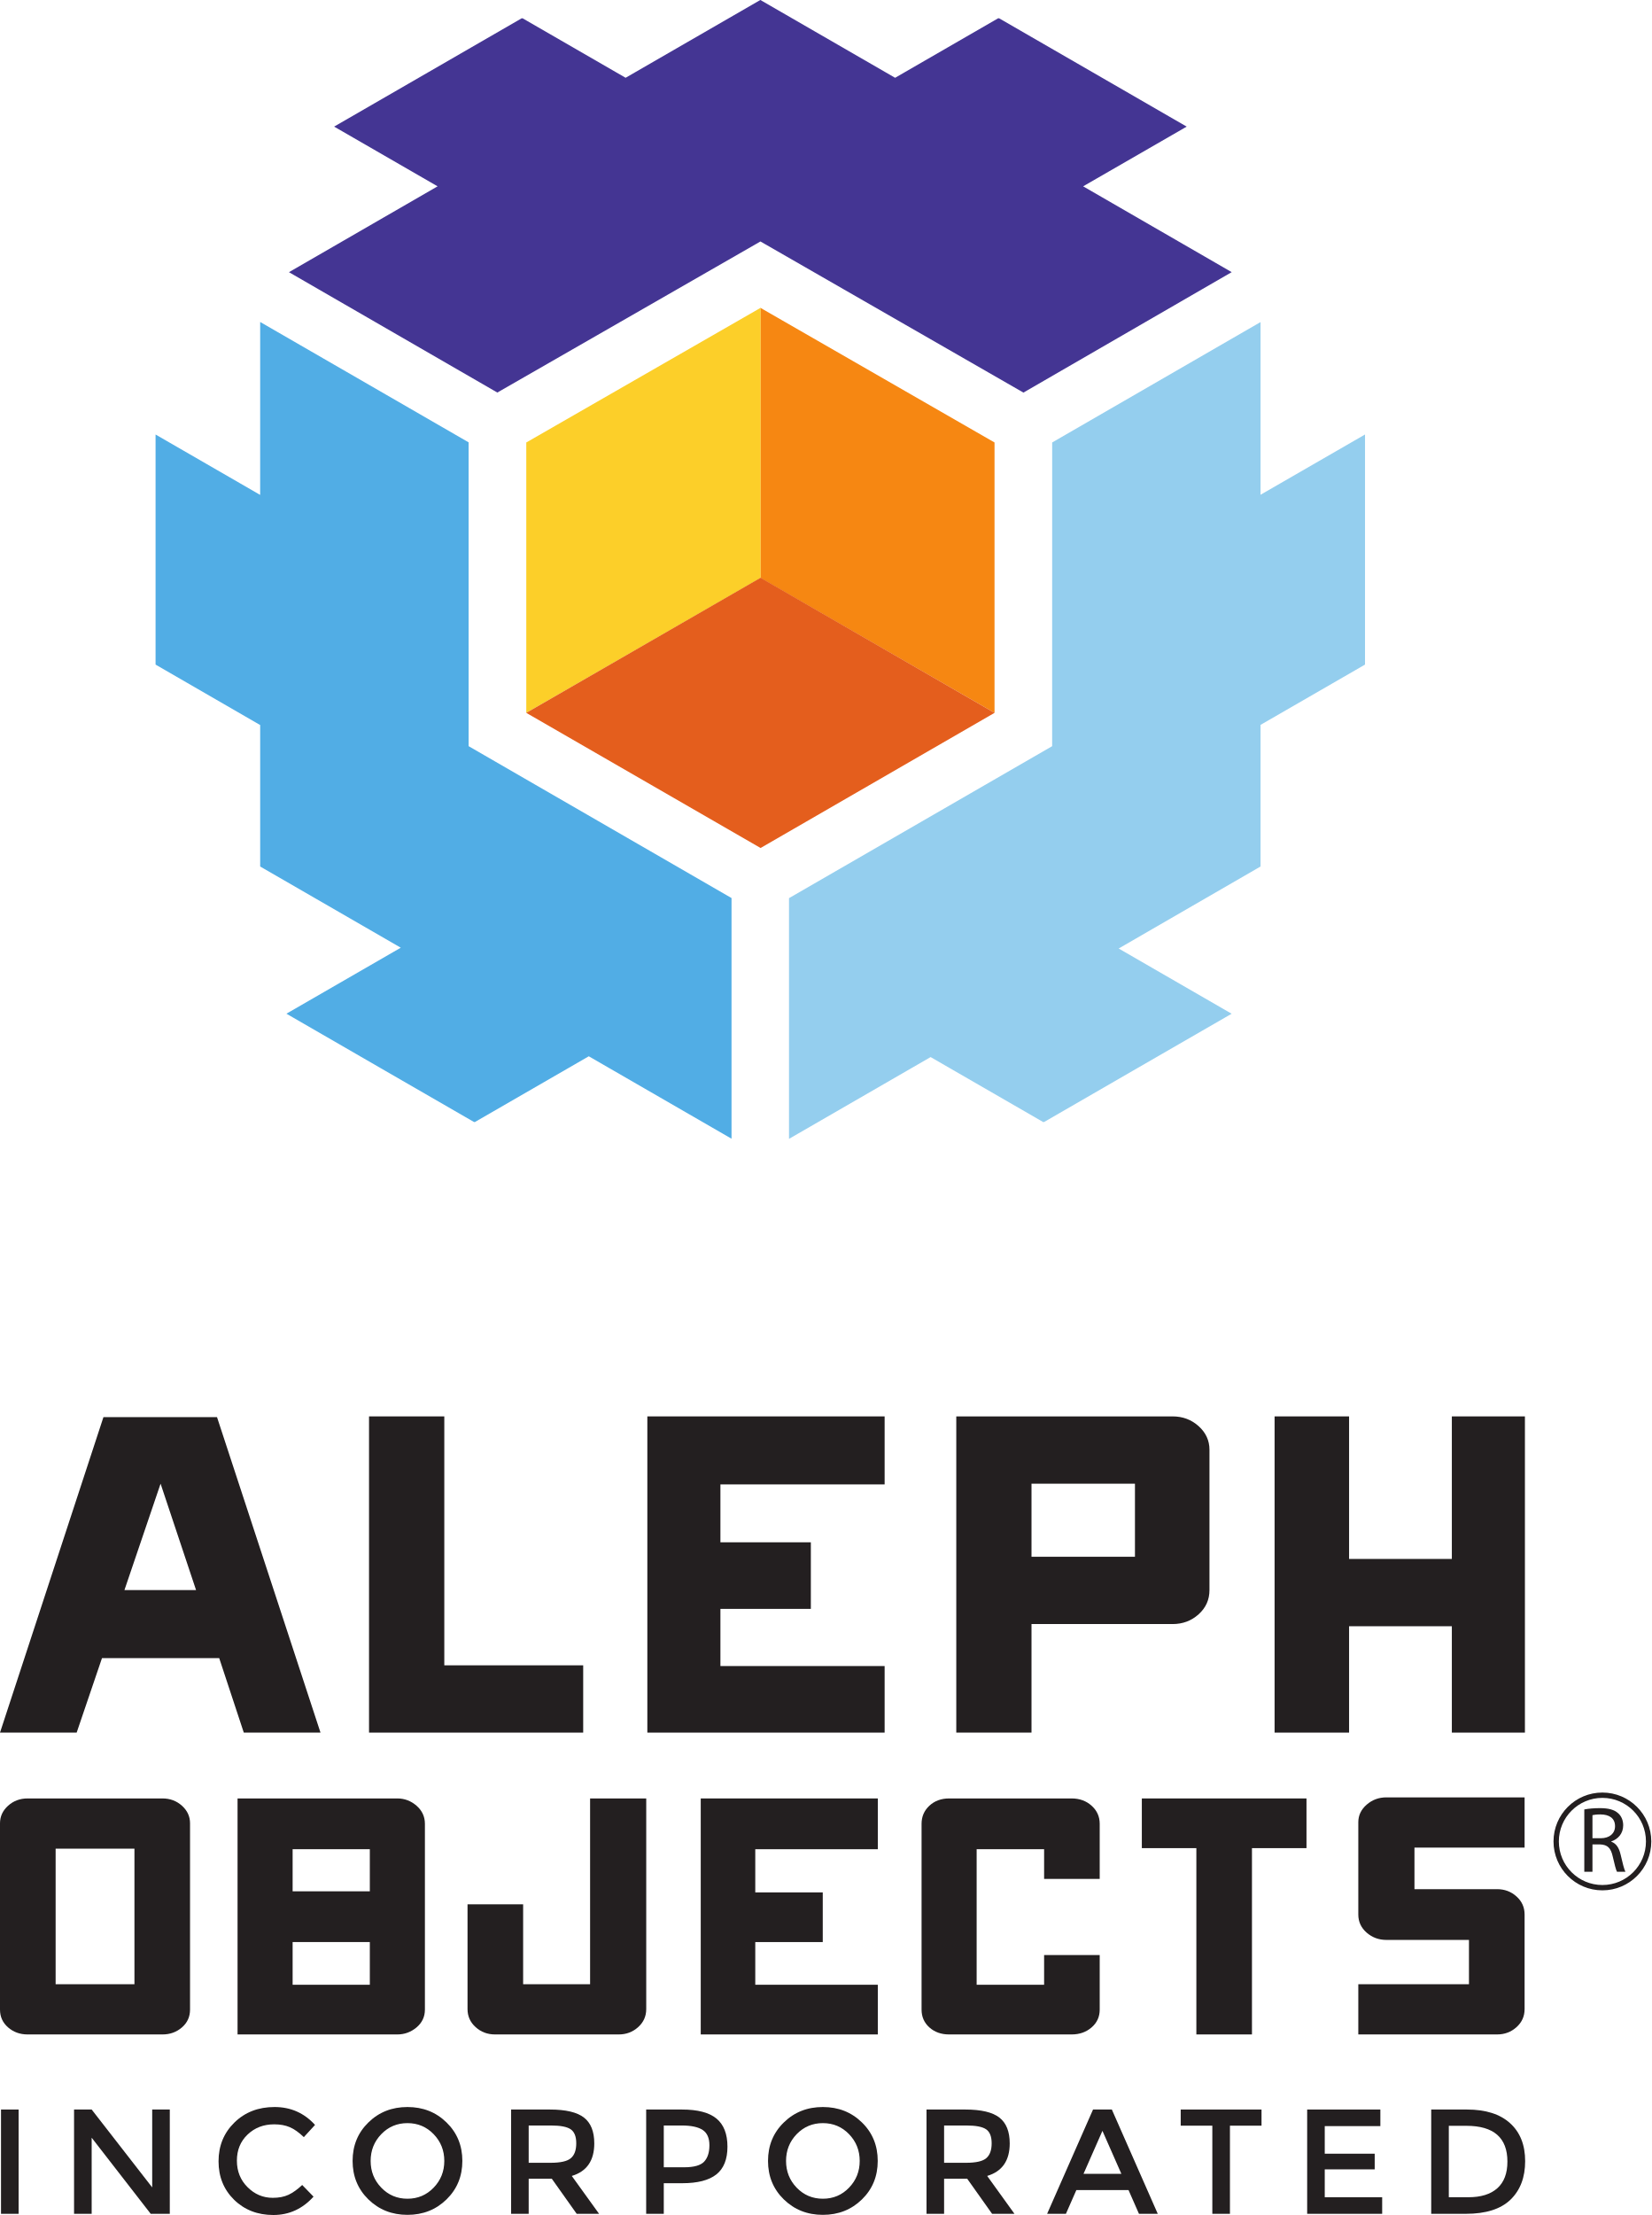
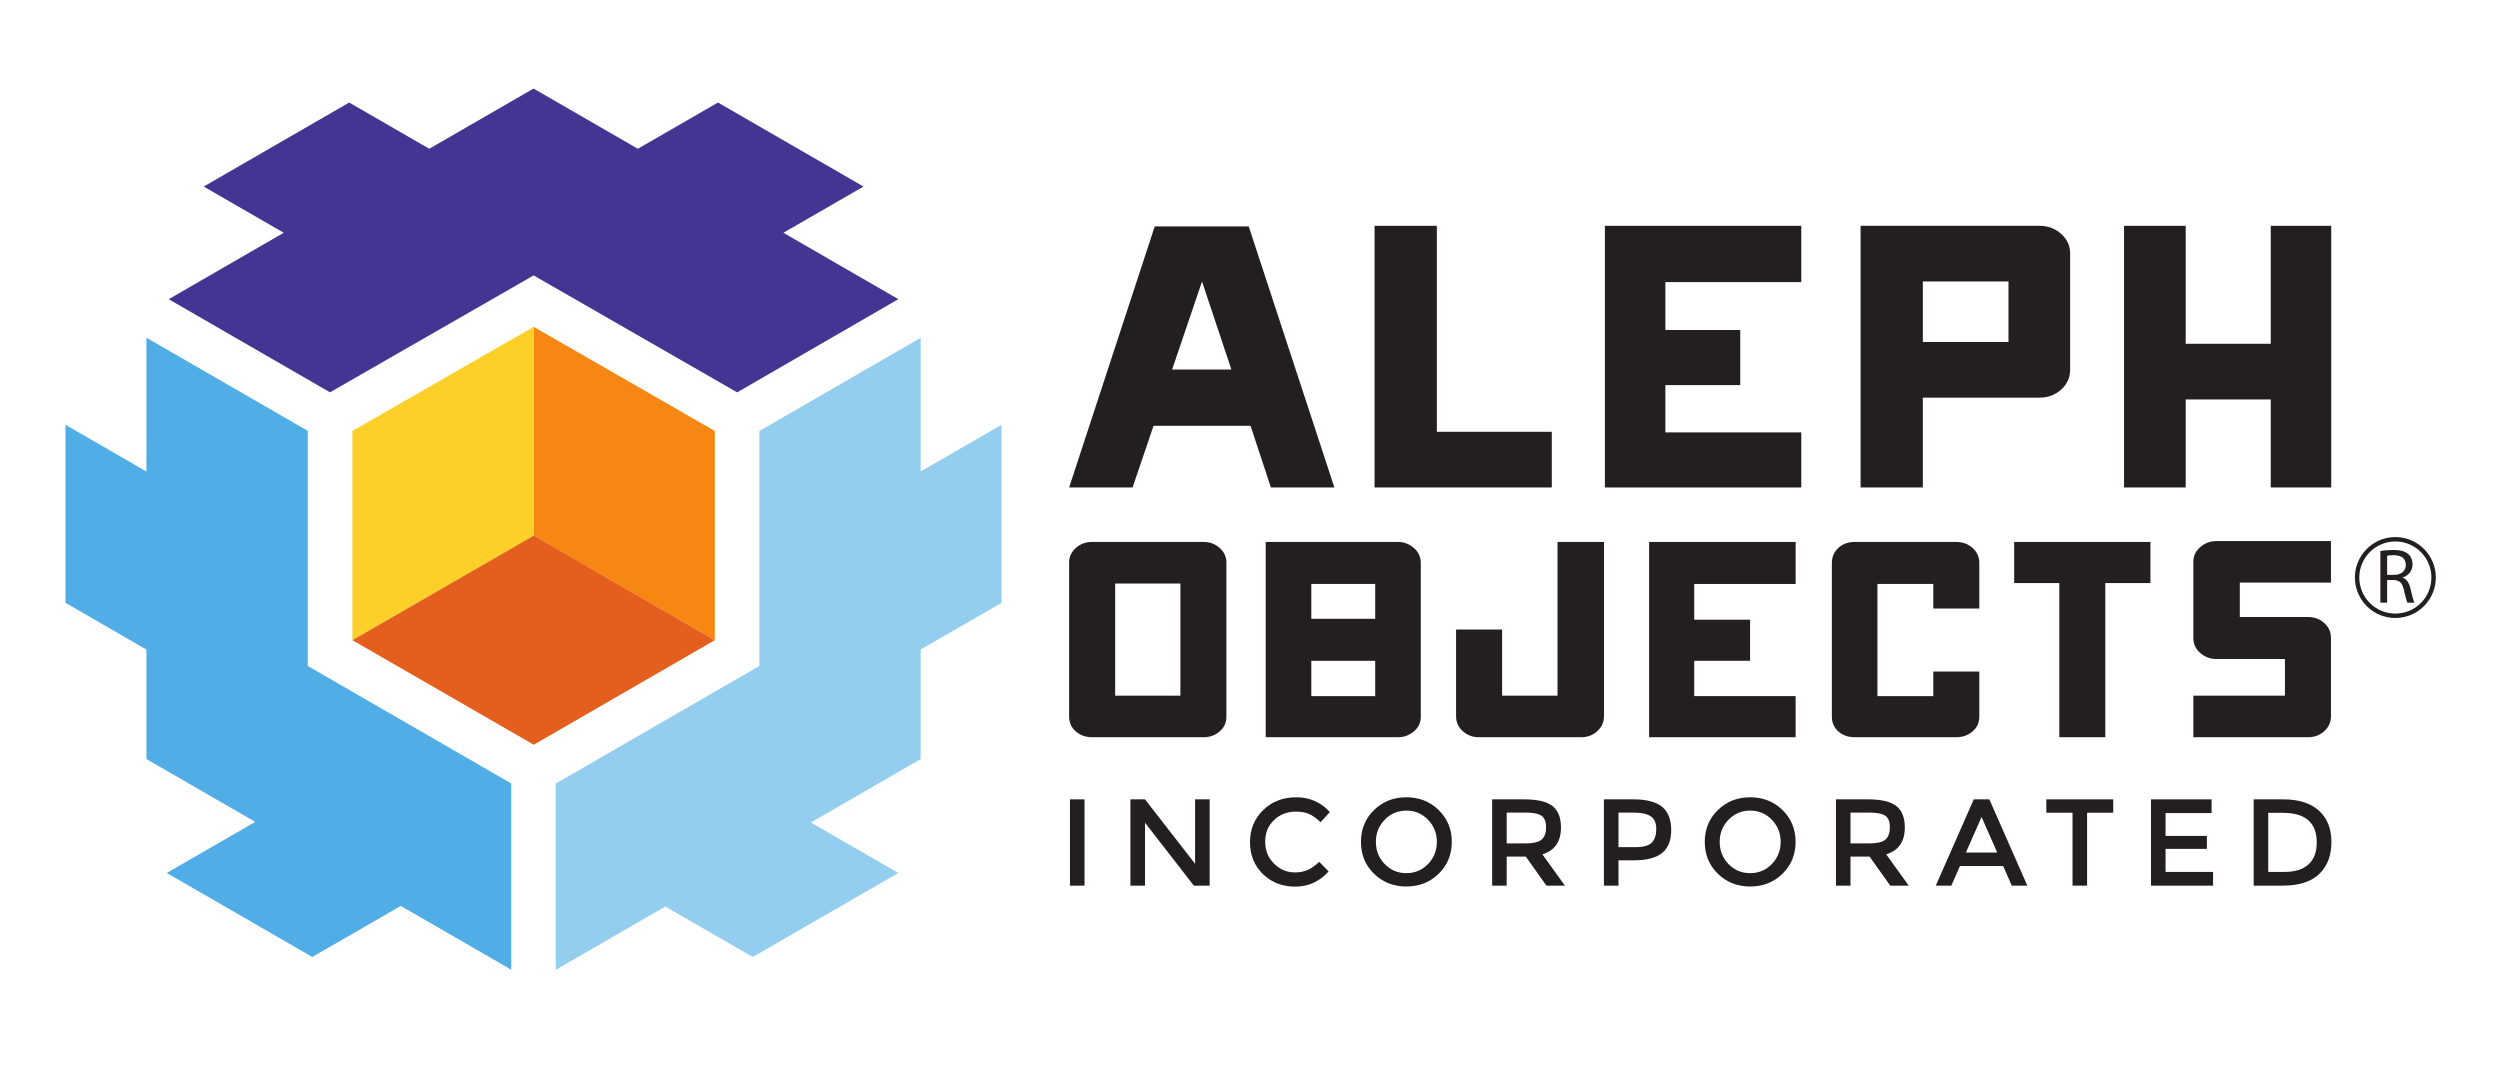
- <svg xmlns="http://www.w3.org/2000/svg" version="1.1" id="svg2" xml:space="preserve" width="370.413" height="496.747" viewBox="0 0 370.413 496.747">
-   <defs id="defs6" />
-   <g id="g10" transform="matrix(1.333333,0,0,-1.333333,0,496.7467)">
-     <g id="g12" transform="scale(0.1)">
-       <path d="M 270.152,1230.07 209.355,1051.11 H 329.844 Z M 410.16,811.359 368.777,936.699 H 171.594 L 128.965,811.359 H 0 L 174.031,1342.03 H 365.094 L 539.199,811.359 H 410.16" style="fill:#231f20;fill-opacity:1;fill-rule:nonzero;stroke:none" id="path14" />
-       <path d="M 747.484,924.539 H 981.152 V 811.359 H 620.855 V 1343.24 H 747.484 V 924.539" style="fill:#231f20;fill-opacity:1;fill-rule:nonzero;stroke:none" id="path16" />
-       <path d="m 1212.02,1228.84 v -97.37 h 152.14 v -111.99 h -152.14 v -96.148 h 276.26 V 811.359 h -399.2 v 531.881 h 399.2 v -114.4 h -276.26" style="fill:#231f20;fill-opacity:1;fill-rule:nonzero;stroke:none" id="path18" />
-       <path d="m 1909.43,1230.07 h -174.05 v -122.95 h 174.05 z m 63.3,113.17 c 17.04,0 31.65,-5.47 43.81,-16.4 12.17,-10.98 18.25,-24.19 18.25,-39.59 v -236.14 c 0,-16.23 -6.08,-29.8 -18.25,-40.74 -12.16,-10.96 -26.77,-16.421 -43.81,-16.421 h -237.35 v -182.59 h -126.55 v 531.881 h 363.9" style="fill:#231f20;fill-opacity:1;fill-rule:nonzero;stroke:none" id="path20" />
-       <path d="M 2565.5,1343.24 V 811.359 h -122.94 v 178.93 h -172.88 v -178.93 h -125.34 v 531.881 h 125.34 v -239.76 h 172.88 v 239.76 h 122.94" style="fill:#231f20;fill-opacity:1;fill-rule:nonzero;stroke:none" id="path22" />
-       <path d="M 93.59,388.199 H 226.188 v 227.93 H 93.59 Z M 273.422,303.691 H 46.352 c -12.762,0 -23.645,3.957 -32.719,11.821 C 4.535,323.398 0,333.391 0,345.5 v 313.371 c 0,11.481 4.535,21.348 13.633,29.551 9.074,8.137 19.957,12.219 32.719,12.219 H 273.422 c 12.691,0 23.574,-4.082 32.668,-12.219 9.09,-8.203 13.629,-18.07 13.629,-29.551 V 345.5 c 0,-12.109 -4.539,-22.102 -13.629,-29.988 -9.094,-7.864 -19.977,-11.821 -32.668,-11.821" style="fill:#231f20;fill-opacity:1;fill-rule:nonzero;stroke:none" id="path24" />
-       <path d="m 622.191,387.281 v 71.778 H 492.305 V 387.281 Z M 492.305,615.23 v -70.832 h 129.886 v 70.832 z m 176.179,85.411 c 12.129,0 22.868,-4.082 32.286,-12.219 9.347,-8.203 14.085,-18.383 14.085,-30.453 V 345.5 c 0,-12.109 -4.738,-22.102 -14.085,-29.988 -9.418,-7.864 -20.157,-11.821 -32.286,-11.821 H 399.656 v 396.95 h 268.828" style="fill:#231f20;fill-opacity:1;fill-rule:nonzero;stroke:none" id="path26" />
-       <path d="M 1087.22,700.641 V 346.41 c 0,-12.109 -4.54,-22.289 -13.66,-30.449 -9.05,-8.172 -19.99,-12.27 -32.68,-12.27 H 832.867 c -12.711,0 -23.609,4.098 -32.652,12.27 -9.106,8.16 -13.649,18.34 -13.649,30.449 v 91.731 84.461 h 93.551 V 388.199 h 112.641 v 312.442 h 94.462" style="fill:#231f20;fill-opacity:1;fill-rule:nonzero;stroke:none" id="path28" />
-       <path d="m 1270.66,615.23 v -72.628 h 113.53 v -83.543 h -113.53 v -71.778 h 206.16 v -83.59 h -297.9 v 396.95 h 297.9 V 615.23 h -206.16" style="fill:#231f20;fill-opacity:1;fill-rule:nonzero;stroke:none" id="path30" />
-       <path d="M 1756.6,565.301 V 615.23 H 1643.1 V 387.281 h 113.5 v 49.949 h 93.54 V 345.5 c 0,-12.109 -4.53,-22.102 -13.66,-29.988 -9.05,-7.864 -20.27,-11.821 -33.56,-11.821 h -206.19 c -13.29,0 -24.37,3.957 -33.16,11.821 -8.77,7.886 -13.14,17.879 -13.14,29.988 v 312.469 c 0,12.07 4.37,22.25 13.14,30.453 8.79,8.137 19.87,12.219 33.16,12.219 h 206.19 c 13.29,0 24.51,-4.082 33.56,-12.219 9.13,-8.203 13.66,-18.383 13.66,-30.453 v -92.668 h -93.54" style="fill:#231f20;fill-opacity:1;fill-rule:nonzero;stroke:none" id="path32" />
-       <path d="m 2198.02,617.059 h -91.74 V 303.691 h -93.54 V 617.059 H 1921 v 83.582 h 277.02 v -83.582" style="fill:#231f20;fill-opacity:1;fill-rule:nonzero;stroke:none" id="path34" />
-       <path d="M 2518.59,303.691 H 2285.2 v 84.508 h 186.17 v 74.481 h -138.95 c -12.72,0 -23.75,4.05 -33.16,12.218 -9.36,8.192 -14.06,18.321 -14.06,30.442 v 155.32 c 0,11.52 4.7,21.391 14.06,29.539 9.41,8.192 20.44,12.242 33.16,12.242 h 232.54 V 618 h -185.29 v -69.949 h 138.92 c 12.78,0 23.68,-4.082 32.74,-12.27 9.12,-8.14 13.63,-18.293 13.63,-30.441 V 346.41 c 0,-12.109 -4.51,-22.289 -13.63,-30.449 -9.06,-8.172 -19.96,-12.27 -32.74,-12.27" style="fill:#231f20;fill-opacity:1;fill-rule:nonzero;stroke:none" id="path36" />
-       <path d="M 1.699,177.398 H 31.309 V 1.988 H 1.699 V 177.398" style="fill:#231f20;fill-opacity:1;fill-rule:nonzero;stroke:none" id="path38" />
-       <path d="M 256.051,177.398 H 285.66 V 1.988 H 253.535 L 154.219,130 V 1.988 H 124.59 V 177.398 h 29.629 L 256.051,46.43 V 177.398" style="fill:#231f20;fill-opacity:1;fill-rule:nonzero;stroke:none" id="path40" />
-       <path d="m 459.004,28.891 c 10.18,0 18.984,1.699 26.34,5.09 7.355,3.48 15.043,8.941 23.086,16.5 L 527.48,30.879 C 508.918,10.309 486.379,0 459.895,0 c -26.528,0 -48.524,8.539 -66.024,25.59 -17.426,17.121 -26.195,38.648 -26.195,64.719 0,26.101 8.918,47.832 26.738,65.261 17.789,17.379 40.277,26.051 67.445,26.051 27.207,0 49.914,-10.012 68.137,-30.101 l -18.84,-20.54 c -8.367,8.02 -16.23,13.61 -23.715,16.77 -7.414,3.191 -16.164,4.75 -26.156,4.75 -17.754,0 -32.652,-5.68 -44.676,-17.109 -12.074,-11.481 -18.054,-26.11 -18.054,-43.942 0,-17.84 5.925,-32.699 17.914,-44.621 11.929,-11.988 26.136,-17.938 42.535,-17.938" style="fill:#231f20;fill-opacity:1;fill-rule:nonzero;stroke:none" id="path42" />
-       <path d="m 729.516,136 c -11.934,12.332 -26.61,18.531 -44.02,18.531 -17.371,0 -32.066,-6.199 -43.996,-18.531 -11.953,-12.391 -17.937,-27.391 -17.937,-45.039 0,-17.691 5.984,-32.641 17.937,-45.02 11.93,-12.383 26.625,-18.57 43.996,-18.57 17.41,0 32.086,6.188 44.02,18.57 11.968,12.379 17.968,27.328 17.968,45.02 0,17.648 -6,32.648 -17.968,45.039 z M 751.227,26.211 C 733.512,8.941 711.582,0.25 685.496,0.25 c -26.066,0 -47.996,8.691 -65.711,25.961 -17.734,17.348 -26.57,38.91 -26.57,64.75 0,25.82 8.836,47.43 26.57,64.699 17.715,17.352 39.645,25.961 65.711,25.961 26.086,0 48.016,-8.609 65.731,-25.961 17.734,-17.269 26.628,-38.879 26.628,-64.699 0,-25.84 -8.894,-47.402 -26.628,-64.75" style="fill:#231f20;fill-opacity:1;fill-rule:nonzero;stroke:none" id="path44" />
-       <path d="m 960.422,95.602 c 6.055,5.16 9.055,13.5 9.055,24.968 0,11.442 -3.11,19.289 -9.289,23.551 -6.204,4.258 -17.215,6.418 -33.102,6.418 H 889.449 V 87.82 h 36.895 c 16.683,0 28.09,2.57 34.078,7.781 z m 39.387,24.847 c 0,-28.961 -12.598,-47.199 -37.852,-54.75 L 1007.89,1.988 H 970.219 L 928.352,61 H 889.449 V 1.988 H 859.895 V 177.398 h 65.164 c 26.773,0 45.937,-4.539 57.468,-13.589 11.536,-9 17.282,-23.489 17.282,-43.36" style="fill:#231f20;fill-opacity:1;fill-rule:nonzero;stroke:none" id="path46" />
-       <path d="m 1184.61,89.691 c 5.88,6.289 8.9,15.469 8.9,27.598 0,12.141 -3.8,20.699 -11.3,25.711 -7.5,4.988 -19.3,7.539 -35.37,7.539 h -30.11 V 80.269 h 34.37 c 16.38,0 27.53,3.152 33.51,9.422 z m 20.94,72.379 c 12.18,-10.191 18.31,-25.89 18.31,-47.148 0,-21.262 -6.23,-36.832 -18.71,-46.703 -12.44,-9.82 -31.58,-14.758 -57.32,-14.758 h -31.1 V 1.988 H 1087.1 V 177.398 h 60.24 c 26.63,0 45.97,-5.128 58.21,-15.328" style="fill:#231f20;fill-opacity:1;fill-rule:nonzero;stroke:none" id="path48" />
-       <path d="m 1428.39,136 c -11.93,12.332 -26.59,18.531 -44,18.531 -17.39,0 -32.09,-6.199 -44.06,-18.531 -11.93,-12.391 -17.89,-27.391 -17.89,-45.039 0,-17.691 5.96,-32.641 17.89,-45.02 11.97,-12.383 26.67,-18.57 44.06,-18.57 17.41,0 32.07,6.188 44,18.57 11.95,12.379 17.96,27.328 17.96,45.02 0,17.648 -6.01,32.648 -17.96,45.039 z M 1450.12,26.211 C 1432.38,8.941 1410.47,0.25 1384.39,0.25 c -26.11,0 -47.99,8.691 -65.7,25.961 -17.75,17.348 -26.59,38.91 -26.59,64.75 0,25.82 8.84,47.43 26.59,64.699 17.71,17.352 39.59,25.961 65.7,25.961 26.08,0 47.99,-8.609 65.73,-25.961 17.75,-17.269 26.56,-38.879 26.56,-64.699 0,-25.84 -8.81,-47.402 -26.56,-64.75" style="fill:#231f20;fill-opacity:1;fill-rule:nonzero;stroke:none" id="path50" />
-       <path d="m 1659.3,95.602 c 6.07,5.16 9.05,13.5 9.05,24.968 0,11.442 -3.1,19.289 -9.29,23.551 -6.19,4.258 -17.2,6.418 -33.1,6.418 h -37.62 V 87.82 h 36.87 c 16.72,0 28.12,2.57 34.09,7.781 z m 39.44,24.847 c 0,-28.961 -12.64,-47.199 -37.91,-54.75 l 45.9,-63.711 h -37.64 L 1627.21,61 h -38.87 V 1.988 h -29.59 V 177.398 h 65.2 c 26.77,0 45.91,-4.539 57.48,-13.589 11.49,-9 17.31,-23.489 17.31,-43.36" style="fill:#231f20;fill-opacity:1;fill-rule:nonzero;stroke:none" id="path52" />
-       <path d="m 1886.58,69.238 -31.85,72.313 -31.84,-72.313 z M 1810.84,41.918 1793.28,1.988 h -31.62 l 77.25,175.41 h 31.64 L 1947.81,1.988 h -31.64 L 1898.62,41.918 h -87.78" style="fill:#231f20;fill-opacity:1;fill-rule:nonzero;stroke:none" id="path54" />
-       <path d="M 2069.24,150.238 V 1.988 h -29.63 V 150.238 h -53.2 v 27.16 h 135.95 v -27.16 h -53.12" style="fill:#231f20;fill-opacity:1;fill-rule:nonzero;stroke:none" id="path56" />
-       <path d="m 2322.3,177.398 v -27.886 h -93.57 v -46.403 h 84.04 V 76.762 h -84.04 V 29.879 h 96.61 V 1.988 H 2199.16 V 177.398 h 123.14" style="fill:#231f20;fill-opacity:1;fill-rule:nonzero;stroke:none" id="path58" />
-       <path d="m 2536.05,89.82 c 0,40.18 -23.03,60.192 -69,60.192 h -29.59 V 29.879 h 32.84 c 21.3,0 37.53,5.051 48.83,15.18 11.28,10.121 16.92,25.02 16.92,44.762 z m 4.48,64.598 c 16.91,-15.309 25.37,-36.59 25.37,-63.848 0,-27.281 -8.22,-48.809 -24.57,-64.711 C 2524.91,9.961 2499.8,1.988 2466.07,1.988 h -58.21 V 177.398 h 60.17 c 31.43,0 55.62,-7.679 72.5,-22.98" style="fill:#231f20;fill-opacity:1;fill-rule:nonzero;stroke:none" id="path60" />
-       <path d="m 1279.33,2753.55 393.85,-226.96 v 454.77 l -393.85,226.47 v -0.02 -454.26" style="fill:#f68712;fill-opacity:1;fill-rule:nonzero;stroke:none" id="path62" />
-       <path d="M 1279.58,2753.55 885.414,2526.59 v 454.77 l 394.166,226.47 v -0.02 -454.26" style="fill:#fccf29;fill-opacity:1;fill-rule:nonzero;stroke:none" id="path64" />
-       <path d="m 1673.18,2526.58 -393.6,227.25 -394.166,-227.25 394.166,-227.3 393.6,227.3" style="fill:#e45e1d;fill-opacity:1;fill-rule:nonzero;stroke:none" id="path66" />
-       <path d="m 836.715,3065.34 435.565,250.05 7.08,4.06 7.01,-4.02 435.44,-250.16 301.15,174.14 49.23,28.44 -249.94,144.35 174.22,100.43 -157.8,91.12 -157.81,91.09 -0.39,-0.25 -0.78,0.5 -173.77,-100.33 -226.71,130.88 -226.69,-130.85 -173.649,100.23 -0.812,-0.47 -0.379,0.29 -157.782,-91.11 -157.781,-91.08 174.071,-100.45 -250.067,-144.41 145.363,-83.94 205.231,-118.51" style="fill:#443593;fill-opacity:1;fill-rule:nonzero;stroke:none" id="path68" />
-       <path d="m 1230.71,2215.09 -442.315,255.46 -0.016,511.05 -205.254,118.51 -145.414,83.93 -0.035,-290.86 -175.946,101.57 v -387 l 175.981,-101.66 0.019,-237.96 236.524,-136.55 -192.379,-111 157.758,-91.12 157.84,-91.07 0.304,0.27 0.797,-0.53 191.985,110.81 240.151,-138.63 v 155 249.78" style="fill:#51ade5;fill-opacity:1;fill-rule:nonzero;stroke:none" id="path70" />
-       <path d="m 1770.16,2981.37 -0.05,-510.84 -442.69,-255.59 v -404.88 l 238.23,137.56 189.7,-109.47 0.8,0.44 0.41,-0.21 157.74,91.1 157.79,91.03 -190.06,109.71 238.67,137.94 v 238.19 l 175.78,101.42 0.02,387.02 -175.8,-101.38 v 290.44 l -49.29,-28.44 -301.25,-174.04" style="fill:#94ceee;fill-opacity:1;fill-rule:nonzero;stroke:none" id="path72" />
-       <path d="m 2679.13,633.719 h 14.02 c 14.66,0 23.97,8.051 23.97,20.203 0,13.707 -9.92,19.687 -24.43,19.848 -6.64,0 -11.35,-0.629 -13.56,-1.25 z m -13.73,48.402 c 6.94,1.43 16.88,2.219 26.33,2.219 14.67,0 24.12,-2.692 30.73,-8.68 5.38,-4.73 8.37,-11.988 8.37,-20.18 0,-14.05 -8.82,-23.339 -20.01,-27.121 v -0.488 c 8.17,-2.832 13.07,-10.383 15.62,-21.43 3.45,-14.82 5.96,-25.062 8.17,-29.171 h -14.18 c -1.73,2.992 -4.09,12.14 -7.11,25.39 -3.14,14.649 -8.82,20.168 -21.28,20.66 h -12.91 v -46.05 h -13.73 v 104.851" style="fill:#231f20;fill-opacity:1;fill-rule:nonzero;stroke:none" id="path74" />
-       <path d="m 2773.61,628.32 c 0,-42.961 -34.81,-77.769 -77.75,-77.769 -42.94,0 -77.76,34.808 -77.76,77.769 0,42.942 34.82,77.758 77.76,77.758 42.94,0 77.75,-34.816 77.75,-77.758 z" style="fill:none;stroke:#231f20;stroke-width:8.972;stroke-linecap:butt;stroke-linejoin:miter;stroke-miterlimit:10;stroke-dasharray:none;stroke-opacity:1" id="path76" />
+ <svg xmlns="http://www.w3.org/2000/svg" id="svg2" version="1.1" xml:space="preserve" width="650" height="280" viewBox="0 0 650 280">
+   <defs id="defs6">
+     <clipPath clipPathUnits="userSpaceOnUse" id="clipPath28">
+       <path d="M 0,543 612,543 612,0 0,0 0,543 Z" id="path30" />
+     </clipPath>
+     <clipPath clipPathUnits="userSpaceOnUse" id="clipPath136">
+       <path d="M 0,543 612,543 612,0 0,0 0,543 Z" id="path138" />
+     </clipPath>
+   </defs>
+   <g id="g10" transform="matrix(1.25,0,0,-1.25,-221.9062,343.1416)">
+     <g id="g12" transform="matrix(1.023264,0,0,1.023264,427.5458,215.9628)">
+       <path d="m 0,0 -6.08,-17.896 12.049,0 L 0,0 Z m 14.001,-41.871 -4.138,12.534 -19.719,0 -4.263,-12.534 -12.896,0 17.403,53.067 19.106,0 17.411,-53.067 -12.904,0 z" style="fill:#231f20;fill-opacity:1;fill-rule:nonzero;stroke:none" id="path14" />
+     </g>
+     <g id="g16" transform="matrix(1.023264,0,0,1.023264,476.3897,184.6993)">
+       <path d="m 0,0 23.367,0 0,-11.318 -36.03,0 0,53.188 L 0,41.87 0,0 Z" style="fill:#231f20;fill-opacity:1;fill-rule:nonzero;stroke:none" id="path18" />
+     </g>
+     <g id="g20" transform="matrix(1.023264,0,0,1.023264,523.924,215.8369)">
+       <path d="m 0,0 0,-9.737 15.214,0 0,-11.199 -15.214,0 0,-9.615 27.626,0 0,-11.197 -39.92,0 0,53.188 39.92,0 L 27.626,0 0,0 Z" style="fill:#231f20;fill-opacity:1;fill-rule:nonzero;stroke:none" id="path22" />
+     </g>
+     <g id="g24" transform="matrix(1.023264,0,0,1.023264,218.2468,38.40545)">
+       <g id="g26" clip-path="url(#clipPath28)">
+         <path d="m 368.469,173.521 -17.405,0 0,-12.295 17.405,0 0,12.295 z m 6.33,11.317 c 1.703,0 3.164,-0.547 4.381,-1.641 1.216,-1.097 1.824,-2.419 1.824,-3.959 l 0,-23.613 c 0,-1.623 -0.608,-2.98 -1.824,-4.074 -1.217,-1.096 -2.678,-1.643 -4.381,-1.643 l -23.736,0 0,-18.259 -12.655,0 0,53.189 36.391,0 z" style="fill:#231f20;fill-opacity:1;fill-rule:nonzero;stroke:none" id="path32" />
+         <g id="g34" transform="translate(434.0752,184.8379)">
+           <path d="m 0,0 0,-53.188 -12.294,0 0,17.893 -17.288,0 0,-17.893 -12.534,0 0,53.188 12.534,0 0,-23.977 17.288,0 0,23.977 L 0,0 Z" style="fill:#231f20;fill-opacity:1;fill-rule:nonzero;stroke:none" id="path36" />
+         </g>
+         <path d="m 186.884,89.334 13.26,0 0,22.793 -13.26,0 0,-22.793 z m 17.984,-8.451 -22.707,0 c -1.277,0 -2.365,0.395 -3.272,1.181 -0.91,0.79 -1.364,1.789 -1.364,2.999 l 0,31.337 c 0,1.149 0.454,2.136 1.364,2.955 0.907,0.815 1.995,1.223 3.272,1.223 l 22.707,0 c 1.269,0 2.357,-0.408 3.266,-1.223 0.909,-0.819 1.363,-1.806 1.363,-2.955 l 0,-31.337 c 0,-1.21 -0.454,-2.209 -1.363,-2.999 -0.909,-0.786 -1.997,-1.181 -3.266,-1.181" style="fill:#231f20;fill-opacity:1;fill-rule:nonzero;stroke:none" id="path38" />
+         <path d="m 239.745,96.42 -12.989,0 0,-7.179 12.989,0 0,7.179 z m -12.989,8.534 12.989,0 0,7.083 -12.989,0 0,-7.083 z m 17.618,15.624 c 1.213,0 2.287,-0.408 3.229,-1.223 0.934,-0.819 1.408,-1.837 1.408,-3.044 l 0,-31.248 c 0,-1.21 -0.474,-2.209 -1.408,-2.999 -0.942,-0.786 -2.016,-1.181 -3.229,-1.181 l -26.883,0 0,39.695 26.883,0 z" style="fill:#231f20;fill-opacity:1;fill-rule:nonzero;stroke:none" id="path40" />
+         <g id="g42" transform="translate(286.2471,120.5781)">
+           <path d="m 0,0 0,-35.424 c 0,-1.211 -0.454,-2.228 -1.365,-3.045 -0.906,-0.816 -1.999,-1.226 -3.268,-1.226 l -20.802,0 c -1.271,0 -2.361,0.41 -3.265,1.226 -0.911,0.817 -1.365,1.834 -1.365,3.045 l 0,9.174 0,8.445 9.355,0 0,-13.439 11.264,0 L -9.446,0 0,0 Z" style="fill:#231f20;fill-opacity:1;fill-rule:nonzero;stroke:none" id="path44" />
+         </g>
+         <g id="g46" transform="translate(304.5918,112.0371)">
+           <path d="m 0,0 0,-7.264 11.353,0 0,-8.353 -11.353,0 0,-7.179 20.615,0 0,-8.358 -29.789,0 0,39.695 29.789,0 L 20.615,0 0,0 Z" style="fill:#231f20;fill-opacity:1;fill-rule:nonzero;stroke:none" id="path48" />
+         </g>
+         <g id="g50" transform="translate(353.1855,107.0439)">
+           <path d="m 0,0 0,4.993 -11.351,0 0,-22.796 11.351,0 0,4.995 9.354,0 0,-9.172 c 0,-1.211 -0.454,-2.21 -1.366,-2.999 -0.905,-0.787 -2.027,-1.182 -3.356,-1.182 l -20.619,0 c -1.329,0 -2.437,0.395 -3.316,1.182 -0.877,0.789 -1.314,1.788 -1.314,2.999 l 0,31.247 c 0,1.207 0.437,2.225 1.314,3.045 0.879,0.814 1.987,1.222 3.316,1.222 l 20.619,0 c 1.329,0 2.451,-0.408 3.356,-1.222 C 8.9,11.492 9.354,10.474 9.354,9.267 L 9.354,0 0,0 Z" style="fill:#231f20;fill-opacity:1;fill-rule:nonzero;stroke:none" id="path52" />
+         </g>
+         <g id="g54" transform="translate(397.3271,112.2197)">
+           <path d="m 0,0 -9.174,0 0,-31.337 -9.353,0 0,31.337 -9.175,0 0,8.358 L 0,8.358 0,0 Z" style="fill:#231f20;fill-opacity:1;fill-rule:nonzero;stroke:none" id="path56" />
+         </g>
+         <g id="g58" transform="translate(429.3848,80.8828)">
+           <path d="m 0,0 -23.34,0 0,8.451 18.617,0 0,7.447 -13.894,0 c -1.273,0 -2.375,0.406 -3.317,1.223 -0.935,0.818 -1.406,1.832 -1.406,3.044 l 0,15.532 c 0,1.152 0.471,2.139 1.406,2.953 0.942,0.82 2.044,1.225 3.317,1.225 l 23.254,0 0,-8.444 -18.53,0 0,-6.995 13.893,0 c 1.277,0 2.367,-0.408 3.273,-1.227 0.913,-0.814 1.364,-1.829 1.364,-3.044 l 0,-15.894 C 4.637,3.061 4.186,2.043 3.273,1.227 2.367,0.41 1.277,0 0,0" style="fill:#231f20;fill-opacity:1;fill-rule:nonzero;stroke:none" id="path60" />
+         </g>
+         <path d="m 177.695,68.254 2.961,0 0,-17.541 -2.961,0 0,17.541 z" style="fill:#231f20;fill-opacity:1;fill-rule:nonzero;stroke:none" id="path62" />
+         <g id="g64" transform="translate(203.1304,68.2539)">
+           <path d="m 0,0 2.961,0 0,-17.541 -3.212,0 -9.932,12.801 0,-12.801 -2.963,0 0,17.541 2.963,0 L 0,-13.098 0,0 Z" style="fill:#231f20;fill-opacity:1;fill-rule:nonzero;stroke:none" id="path66" />
+         </g>
+         <g id="g68" transform="translate(223.4258,53.4023)">
+           <path d="M 0,0 C 1.018,0 1.898,0.17 2.634,0.51 3.37,0.857 4.138,1.403 4.942,2.159 L 6.848,0.199 C 4.991,-1.857 2.737,-2.889 0.089,-2.889 c -2.652,0 -4.852,0.854 -6.602,2.559 -1.743,1.712 -2.62,3.865 -2.62,6.473 0,2.609 0.892,4.783 2.674,6.525 1.779,1.738 4.028,2.605 6.745,2.605 2.72,0 4.991,-1.001 6.813,-3.009 L 5.215,10.209 c -0.837,0.803 -1.623,1.361 -2.371,1.678 -0.741,0.318 -1.616,0.474 -2.616,0.474 -1.775,0 -3.265,-0.568 -4.467,-1.711 -1.208,-1.148 -1.806,-2.611 -1.806,-4.394 0,-1.783 0.593,-3.27 1.792,-4.462 C -3.061,0.596 -1.64,0 0,0" style="fill:#231f20;fill-opacity:1;fill-rule:nonzero;stroke:none" id="path70" />
+         </g>
+         <g id="g72" transform="translate(250.4771,64.1133)">
+           <path d="m 0,0 c -1.193,1.233 -2.661,1.854 -4.402,1.854 -1.737,0 -3.207,-0.621 -4.4,-1.854 -1.195,-1.238 -1.793,-2.738 -1.793,-4.504 0,-1.768 0.598,-3.264 1.793,-4.502 1.193,-1.238 2.663,-1.856 4.4,-1.856 1.741,0 3.209,0.618 4.402,1.856 1.197,1.238 1.797,2.734 1.797,4.502 0,1.766 -0.6,3.266 -1.797,4.504 m 2.171,-10.979 c -1.772,-1.727 -3.964,-2.595 -6.573,-2.595 -2.607,0 -4.8,0.868 -6.571,2.595 -1.774,1.735 -2.657,3.891 -2.657,6.475 0,2.582 0.883,4.743 2.657,6.471 1.771,1.734 3.964,2.596 6.571,2.596 2.609,0 4.801,-0.862 6.573,-2.596 1.773,-1.728 2.663,-3.889 2.663,-6.471 0,-2.584 -0.89,-4.74 -2.663,-6.475" style="fill:#231f20;fill-opacity:1;fill-rule:nonzero;stroke:none" id="path74" />
+         </g>
+         <g id="g76" transform="translate(273.5674,60.0732)">
+           <path d="m 0,0 c 0.605,0.517 0.906,1.351 0.906,2.497 0,1.145 -0.311,1.93 -0.929,2.356 -0.621,0.425 -1.722,0.641 -3.31,0.641 l -3.764,0 0,-6.271 3.689,0 c 1.669,0 2.809,0.256 3.408,0.777 m 3.939,2.485 c 0,-2.895 -1.26,-4.719 -3.785,-5.474 l 4.593,-6.371 -3.767,0 -4.187,5.9 -3.89,0 0,-5.9 -2.956,0 0,17.541 6.517,0 c 2.677,0 4.594,-0.454 5.747,-1.36 1.153,-0.9 1.728,-2.348 1.728,-4.336" style="fill:#231f20;fill-opacity:1;fill-rule:nonzero;stroke:none" id="path78" />
+         </g>
+         <g id="g80" transform="translate(295.9868,59.4824)">
+           <path d="m 0,0 c 0.588,0.629 0.89,1.547 0.89,2.76 0,1.215 -0.38,2.07 -1.13,2.571 -0.75,0.499 -1.931,0.754 -3.538,0.754 l -3.01,0 0,-7.026 3.436,0 C -1.713,-0.941 -0.598,-0.627 0,0 M 2.094,7.238 C 3.312,6.219 3.925,4.649 3.925,2.523 3.925,0.397 3.301,-1.16 2.054,-2.146 0.81,-3.129 -1.104,-3.623 -3.679,-3.623 l -3.109,0 0,-5.147 -2.963,0 0,17.541 6.023,0 c 2.664,0 4.598,-0.513 5.822,-1.533" style="fill:#231f20;fill-opacity:1;fill-rule:nonzero;stroke:none" id="path82" />
+         </g>
+         <g id="g84" transform="translate(320.3643,64.1133)">
+           <path d="m 0,0 c -1.192,1.233 -2.659,1.854 -4.399,1.854 -1.74,0 -3.209,-0.621 -4.407,-1.854 -1.193,-1.238 -1.789,-2.738 -1.789,-4.504 0,-1.768 0.596,-3.264 1.789,-4.502 1.198,-1.238 2.667,-1.856 4.407,-1.856 1.74,0 3.207,0.618 4.399,1.856 1.195,1.238 1.796,2.734 1.796,4.502 C 1.796,-2.738 1.195,-1.238 0,0 m 2.173,-10.979 c -1.774,-1.727 -3.965,-2.595 -6.572,-2.595 -2.612,0 -4.8,0.868 -6.571,2.595 -1.775,1.735 -2.658,3.891 -2.658,6.475 0,2.582 0.883,4.743 2.658,6.471 1.771,1.734 3.959,2.596 6.571,2.596 2.607,0 4.798,-0.862 6.572,-2.596 1.775,-1.728 2.656,-3.889 2.656,-6.471 0,-2.584 -0.881,-4.74 -2.656,-6.475" style="fill:#231f20;fill-opacity:1;fill-rule:nonzero;stroke:none" id="path86" />
+         </g>
+         <g id="g88" transform="translate(343.4551,60.0732)">
+           <path d="m 0,0 c 0.607,0.517 0.905,1.351 0.905,2.497 0,1.145 -0.309,1.93 -0.928,2.356 -0.62,0.425 -1.721,0.641 -3.311,0.641 l -3.762,0 0,-6.271 3.688,0 c 1.672,0 2.811,0.256 3.408,0.777 m 3.944,2.485 c 0,-2.895 -1.263,-4.719 -3.791,-5.474 l 4.59,-6.371 -3.764,0 -4.188,5.9 -3.887,0 0,-5.9 -2.959,0 0,17.541 6.52,0 c 2.678,0 4.592,-0.454 5.748,-1.36 1.149,-0.9 1.731,-2.348 1.731,-4.336" style="fill:#231f20;fill-opacity:1;fill-rule:nonzero;stroke:none" id="path90" />
+         </g>
+         <g id="g92" transform="translate(366.1836,57.4375)">
+           <path d="M 0,0 -3.186,7.231 -6.369,0 0,0 Z m -7.574,-2.731 -1.756,-3.994 -3.162,0 7.724,17.541 3.164,0 7.727,-17.541 -3.164,0 -1.755,3.994 -8.778,0 z" style="fill:#231f20;fill-opacity:1;fill-rule:nonzero;stroke:none" id="path94" />
+         </g>
+         <g id="g96" transform="translate(384.4492,65.5381)">
+           <path d="m 0,0 0,-14.825 -2.963,0 0,14.825 -5.32,0 0,2.716 13.596,0 L 5.313,0 0,0 Z" style="fill:#231f20;fill-opacity:1;fill-rule:nonzero;stroke:none" id="path98" />
+         </g>
+         <g id="g100" transform="translate(409.7559,68.2539)">
+           <path d="m 0,0 0,-2.789 -9.357,0 0,-4.641 8.404,0 0,-2.634 -8.404,0 0,-4.688 9.661,0 0,-2.789 -12.618,0 0,17.541 L 0,0 Z" style="fill:#231f20;fill-opacity:1;fill-rule:nonzero;stroke:none" id="path102" />
+         </g>
+         <g id="g104" transform="translate(431.1309,59.4961)">
+           <path d="m 0,0 c 0,4.018 -2.304,6.019 -6.9,6.019 l -2.959,0 0,-12.013 3.284,0 c 2.13,0 3.753,0.505 4.883,1.517 C -0.564,-3.465 0,-1.975 0,0 M 0.447,6.46 C 2.139,4.929 2.984,2.801 2.984,0.074 c 0,-2.727 -0.822,-4.881 -2.457,-6.47 -1.641,-1.59 -4.152,-2.387 -7.525,-2.387 l -5.821,0 0,17.541 6.016,0 c 3.144,0 5.563,-0.769 7.25,-2.298" style="fill:#231f20;fill-opacity:1;fill-rule:nonzero;stroke:none" id="path106" />
+         </g>
+       </g>
+     </g>
+     <g id="g108" transform="matrix(0.9568803,0,0,0.9568803,288.5157,163.0751)">
+       <path d="m 0,0 39.386,-22.696 0,45.458 0,0.018 L 0,45.428 0,45.426 0,0 Z" style="fill:#f68712;fill-opacity:1;fill-rule:nonzero;stroke:none" id="path110" />
+     </g>
+     <g id="g112" transform="matrix(0.9568803,0,0,0.9568803,288.54,163.0751)">
+       <path d="m 0,0 -39.417,-22.696 0,45.458 0,0.018 L 0,45.428 0,45.426 0,0 Z" style="fill:#fccf29;fill-opacity:1;fill-rule:nonzero;stroke:none" id="path114" />
+     </g>
+     <g id="g116" transform="matrix(0.9568803,0,0,0.9568803,326.2032,141.3565)">
+       <path d="M 0,0 -39.36,22.725 -78.777,0 -39.36,-22.73 0,0 Z" style="fill:#e45e1d;fill-opacity:1;fill-rule:nonzero;stroke:none" id="path118" />
+     </g>
+     <g id="g120" transform="matrix(0.9568803,0,0,0.9568803,246.163,192.9094)">
+       <path d="m 0,0 43.556,25.005 0.709,0.406 0.701,-0.402 43.543,-25.016 30.116,17.414 4.922,2.844 -24.994,14.435 17.423,10.043 -15.78,9.111 -15.781,9.109 -0.04,-0.025 -0.078,0.051 L 66.92,52.942 44.25,66.03 21.581,52.945 4.216,62.967 4.134,62.92 4.097,62.949 -11.682,53.838 -27.459,44.731 -10.053,34.686 -35.059,20.245 -20.523,11.851 0,0 Z" style="fill:#443593;fill-opacity:1;fill-rule:nonzero;stroke:none" id="path122" />
+     </g>
+     <g id="g124" transform="matrix(0.9568803,0,0,0.9568803,283.864,111.5503)">
+       <path d="m 0,0 -44.232,25.546 -10e-4,51.105 -20.526,11.851 -14.541,8.394 -0.004,-29.087 -17.594,10.157 0,-38.699 17.598,-10.166 0.002,-23.797 23.652,-13.655 -19.238,-11.1 15.776,-9.112 15.784,-9.107 0.031,0.027 0.079,-0.053 19.198,11.081 L 0,-40.478 0,-24.978 0,0 Z" style="fill:#50ade5;fill-opacity:1;fill-rule:nonzero;stroke:none" id="path126" />
+     </g>
+     <g id="g128" transform="matrix(0.9568803,0,0,0.9568803,335.4823,184.874)">
+       <path d="m 0,0 -0.005,-51.084 -44.268,-25.559 0,-24.961 0,-15.527 23.823,13.756 18.97,-10.946 0.08,0.044 0.041,-0.022 15.773,9.111 15.779,9.102 -19.005,10.971 23.867,13.795 0,23.818 17.578,10.143 0.002,38.701 -17.58,-10.138 0,29.044 -4.93,-2.844 L 0,0 Z" style="fill:#94ceee;fill-opacity:1;fill-rule:nonzero;stroke:none" id="path130" />
+     </g>
+     <g id="g132" transform="matrix(1.023264,0,0,1.023264,218.2468,38.40545)">
+       <g id="g134" clip-path="url(#clipPath136)">
+         <g id="g140" transform="translate(445.4385,113.8857)">
+           <path d="M 0,0 1.402,0 C 2.868,0 3.799,0.805 3.799,2.02 3.799,3.391 2.807,3.989 1.355,4.005 0.692,4.005 0.221,3.942 0,3.88 L 0,0 Z M -1.373,4.84 C -0.679,4.982 0.314,5.062 1.26,5.062 2.727,5.062 3.672,4.793 4.333,4.194 4.871,3.721 5.17,2.995 5.17,2.176 5.17,0.771 4.288,-0.158 3.169,-0.536 l 0,-0.049 C 3.986,-0.868 4.476,-1.623 4.73,-2.729 5.076,-4.21 5.327,-5.234 5.548,-5.646 l -1.418,0 c -0.173,0.3 -0.409,1.215 -0.711,2.54 -0.315,1.465 -0.882,2.017 -2.128,2.066 l -1.291,0 0,-4.606 -1.373,0 0,10.486 z" style="fill:#231f20;fill-opacity:1;fill-rule:nonzero;stroke:none" id="path142" />
+         </g>
+         <g id="g144" transform="translate(454.8867,113.3457)">
+           <path d="m 0,0 c 0,-4.296 -3.481,-7.777 -7.775,-7.777 -4.294,0 -7.777,3.481 -7.777,7.777 0,4.294 3.483,7.776 7.777,7.776 C -3.481,7.776 0,4.294 0,0 Z" style="fill:none;stroke:#231f20;stroke-width:0.897;stroke-linecap:butt;stroke-linejoin:miter;stroke-miterlimit:10;stroke-dasharray:none;stroke-opacity:1" id="path146" />
+         </g>
+       </g>
    </g>
  </g>
</svg>
